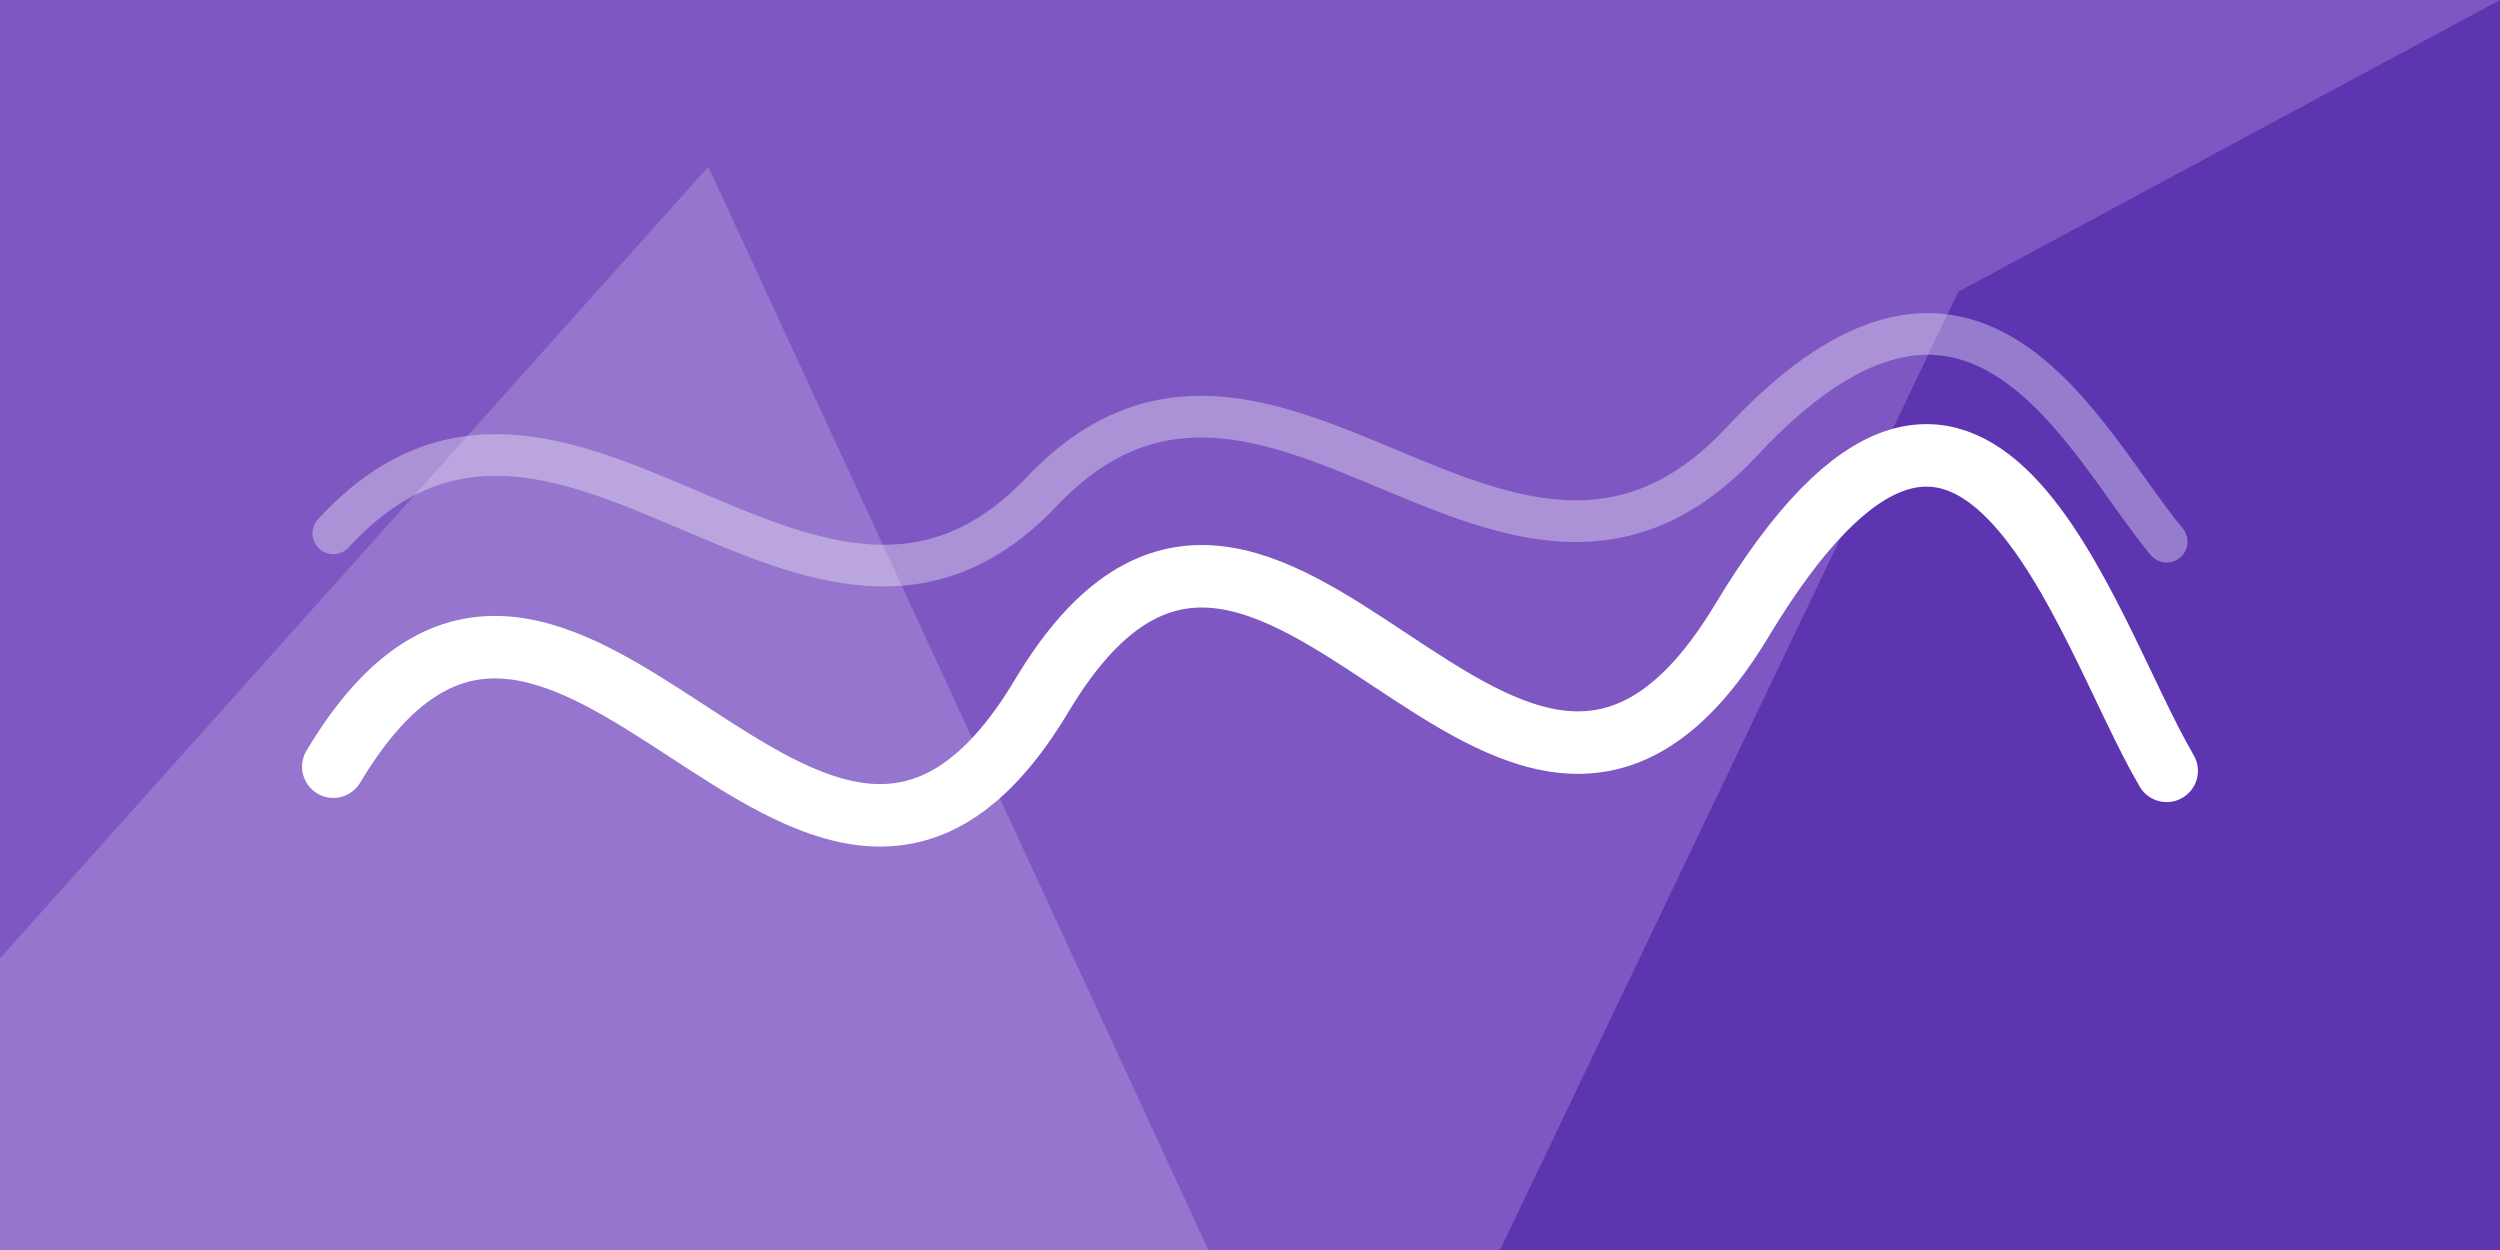
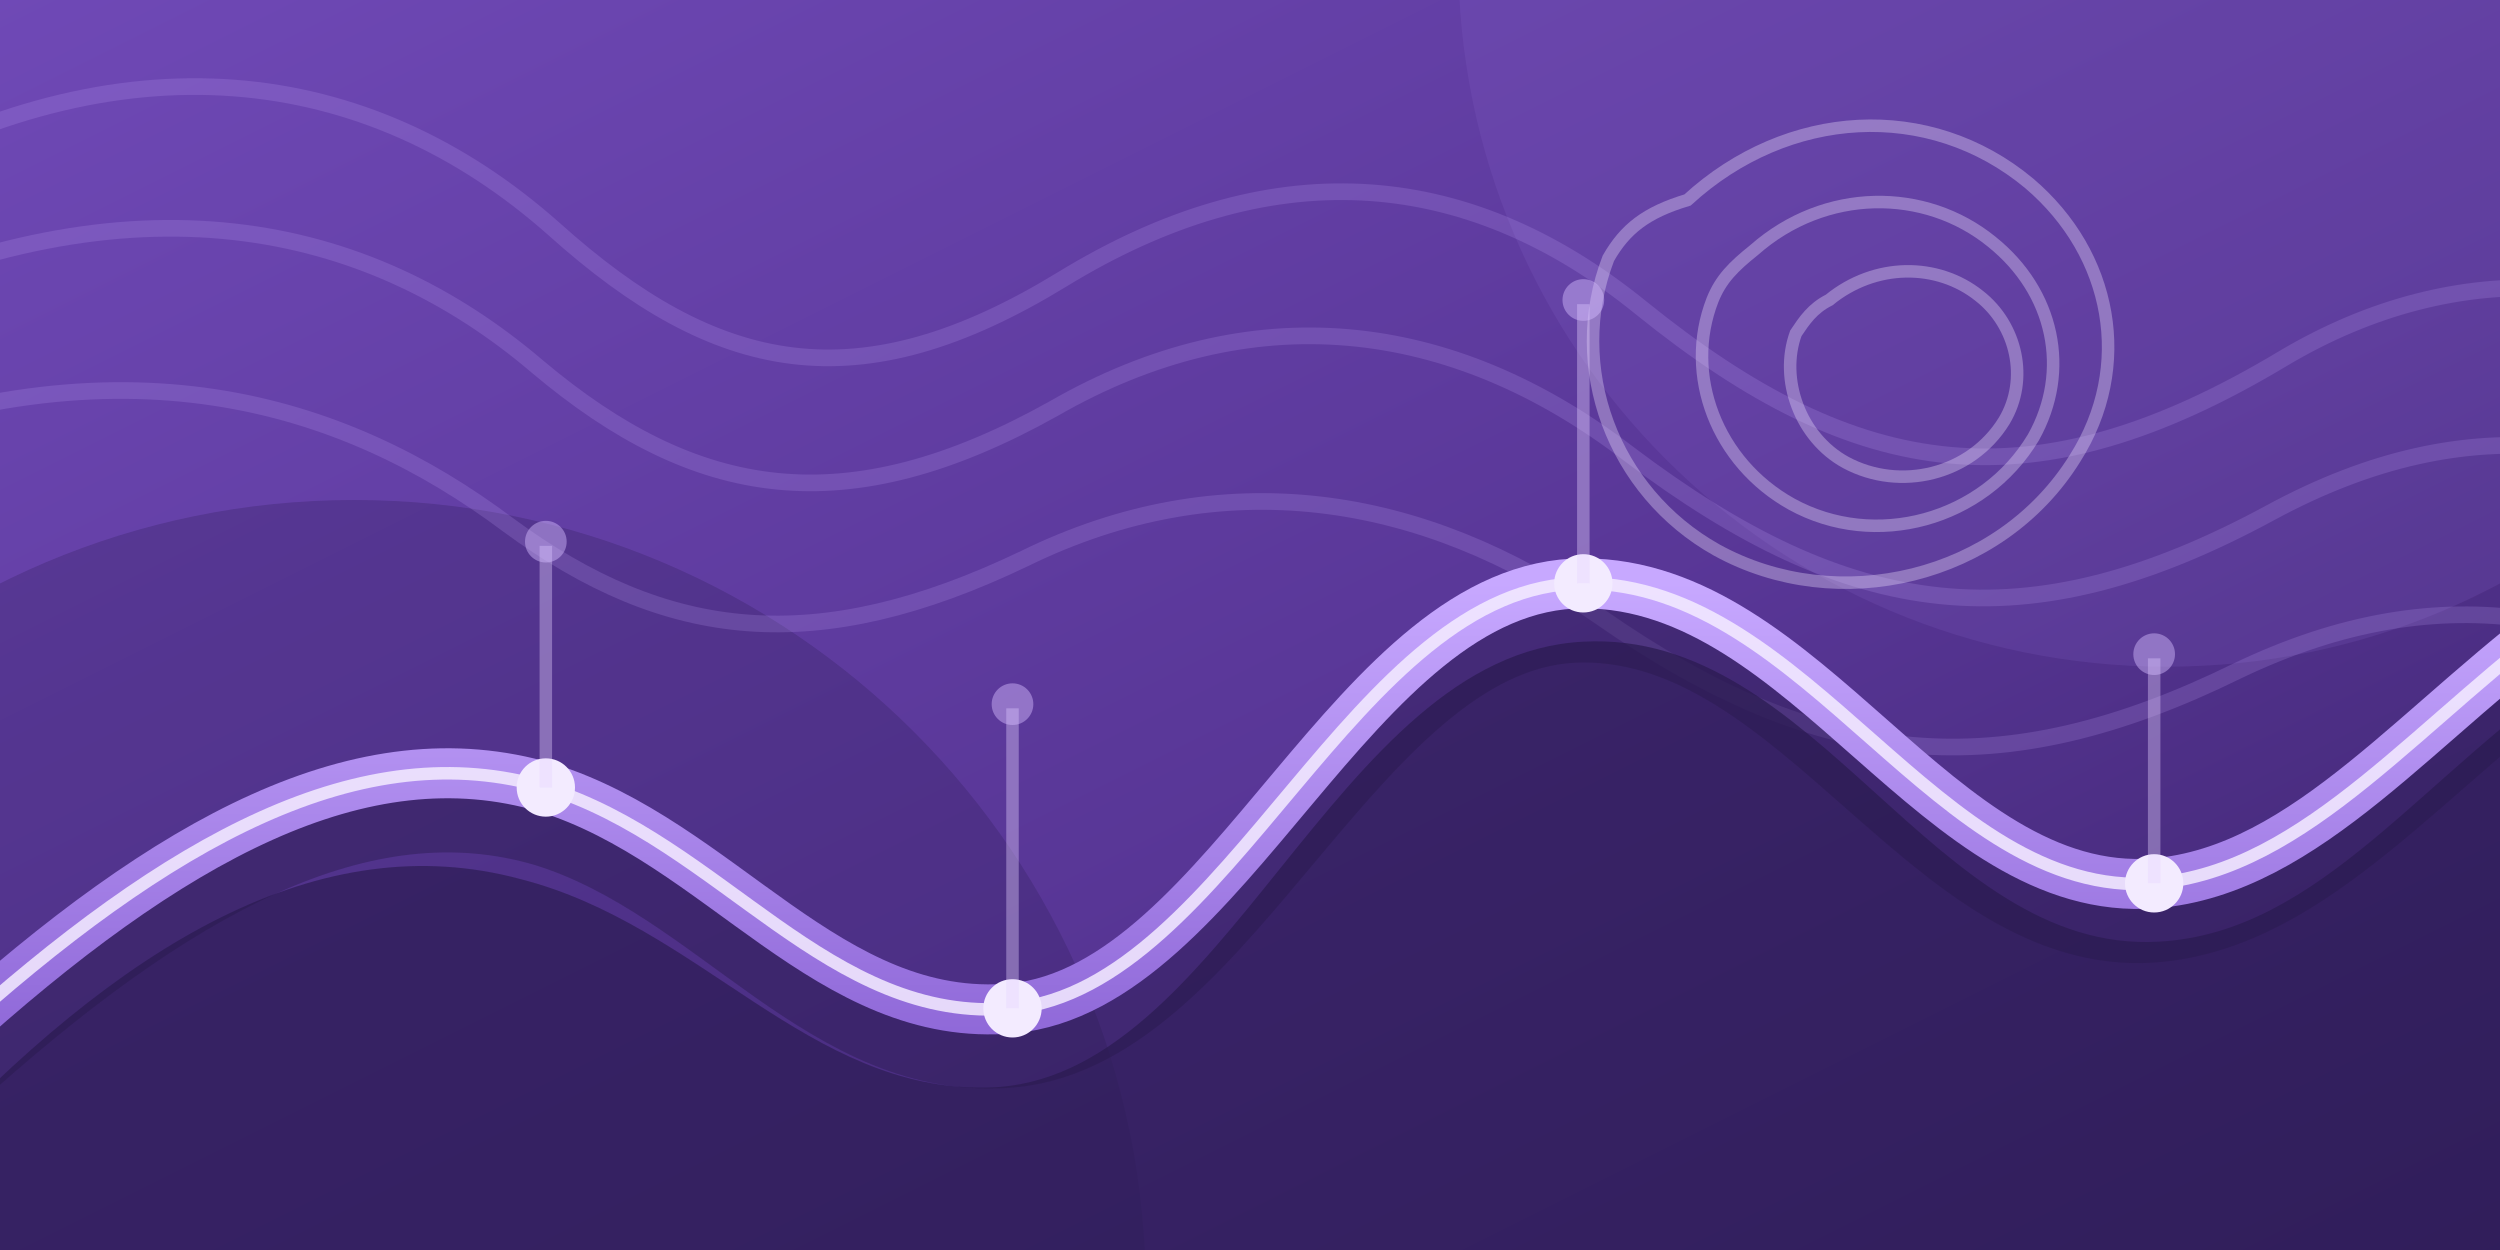
<svg xmlns="http://www.w3.org/2000/svg" width="600" height="300" viewBox="0 0 600 300">
-   <rect width="600" height="300" fill="#7e57c2" />
-   <path d="M0 230L170 40l120 260H0z" fill="#9575cd" />
-   <path d="M600 0v300H360L470 70z" fill="#5e35b1" />
-   <path d="M80 184c55-92 115 75 170-17s112 75 168-18 82 2 102 36" fill="none" stroke="#fff" stroke-width="15" stroke-linecap="round" stroke-linejoin="round" />
-   <path d="M80 128c55-60 115 48 170-10s112 48 168-12 82 0 102 24" fill="none" stroke="#fff" stroke-opacity=".35" stroke-width="10" stroke-linecap="round" />
+   <defs>
+     <linearGradient id="bg" x1="0" y1="0" x2="1" y2="1">
+       <stop offset="0" stop-color="#6f49b6" />
+       <stop offset="0.58" stop-color="#583696" />
+       <stop offset="1" stop-color="#3b236b" />
+     </linearGradient>
+     <linearGradient id="ridge" x1="0" y1="0" x2="0" y2="1">
+       <stop offset="0" stop-color="#c7a8ff" />
+       <stop offset="1" stop-color="#8f68d8" />
+     </linearGradient>
+     <clipPath id="clip">
+       <rect width="600" height="300" rx="0" />
+     </clipPath>
+   </defs>
+   <g clip-path="url(#clip)">
+     <rect width="600" height="300" fill="url(#bg)" />
+     <circle cx="520" cy="-10" r="170" fill="#8f6bd1" opacity=".16" />
+     <circle cx="85" cy="310" r="190" fill="#2f1c59" opacity=".28" />
+     <g fill="none" stroke="#c8aaff" stroke-width="4" opacity=".18">
+       <path d="M-35 45c64-37 123-30 168 10 39 35 73 42 122 12 49-30 96-28 139 7 52 42 94 48 154 12 42-25 88-22 124 7" />
+       <path d="M-40 75c72-34 128-22 169 13 38 32 74 38 124 10 47-27 95-22 138 11 53 40 95 46 154 14 48-26 90-19 130 10" />
+       <path d="M-44 109c73-29 126-13 166 17 38 28 74 32 124 8 47-23 95-16 138 14 53 37 96 41 153 13 50-24 92-14 131 15" />
+     </g>
+     <g opacity=".34" fill="none" stroke="#efe5ff" stroke-width="3">
+       <path d="M405 48c24-22 58-24 82-4 20 17 25 44 11 66-18 29-57 38-86 22-25-14-36-44-26-70 4-7 9-11 19-14z" />
+       <path d="M421 60c17-15 41-15 57-2 15 12 19 31 10 47-12 20-38 27-58 16-18-10-26-31-19-49 2-5 5-8 10-12z" />
+       <path d="M439 72c11-9 26-9 36-1 9 7 12 20 6 30-8 13-25 17-38 10-11-6-16-20-12-31 2-3 4-6 8-8z" />
+     </g>
+     <path d="M-20 279c49-53 97-81 145-68 43 11 69 51 112 50 57-1 83-104 143-107 56-3 84 75 138 72 39-2 64-41 102-66v140H-20z" fill="#2d1c55" opacity=".72" />
+     <path d="M-12 259c53-48 99-73 143-60 42 13 68 57 112 53 52-5 82-102 137-102 54 0 85 76 137 72 37-3 64-40 102-67" fill="none" stroke="#27184b" stroke-width="18" opacity=".42" />
+     <path d="M-12 249c53-48 99-73 143-60 42 13 68 57 112 53 52-5 82-102 137-102 54 0 85 76 137 72 37-3 64-40 102-67" fill="none" stroke="url(#ridge)" stroke-width="12" stroke-linecap="round" stroke-linejoin="round" />
+     <path d="M-12 249c53-48 99-73 143-60 42 13 68 57 112 53 52-5 82-102 137-102 54 0 85 76 137 72 37-3 64-40 102-67" fill="none" stroke="#f4ecff" stroke-width="3" stroke-linecap="round" opacity=".85" />
+     <g fill="#f3ebff">
+       <circle cx="131" cy="189" r="7" />
+       <circle cx="243" cy="242" r="7" />
+       <circle cx="380" cy="140" r="7" />
+       <circle cx="517" cy="212" r="7" />
+     </g>
+     <g opacity=".38" stroke="#e4d2ff" stroke-width="3">
+       <path d="M131 189v-58M243 242v-72M380 140v-67M517 212v-54" />
+     </g>
+     <g fill="#d5bcff" opacity=".45">
+       <circle cx="131" cy="130" r="5" />
+       <circle cx="243" cy="169" r="5" />
+       <circle cx="380" cy="72" r="5" />
+       <circle cx="517" cy="157" r="5" />
+     </g>
+   </g>
</svg>
